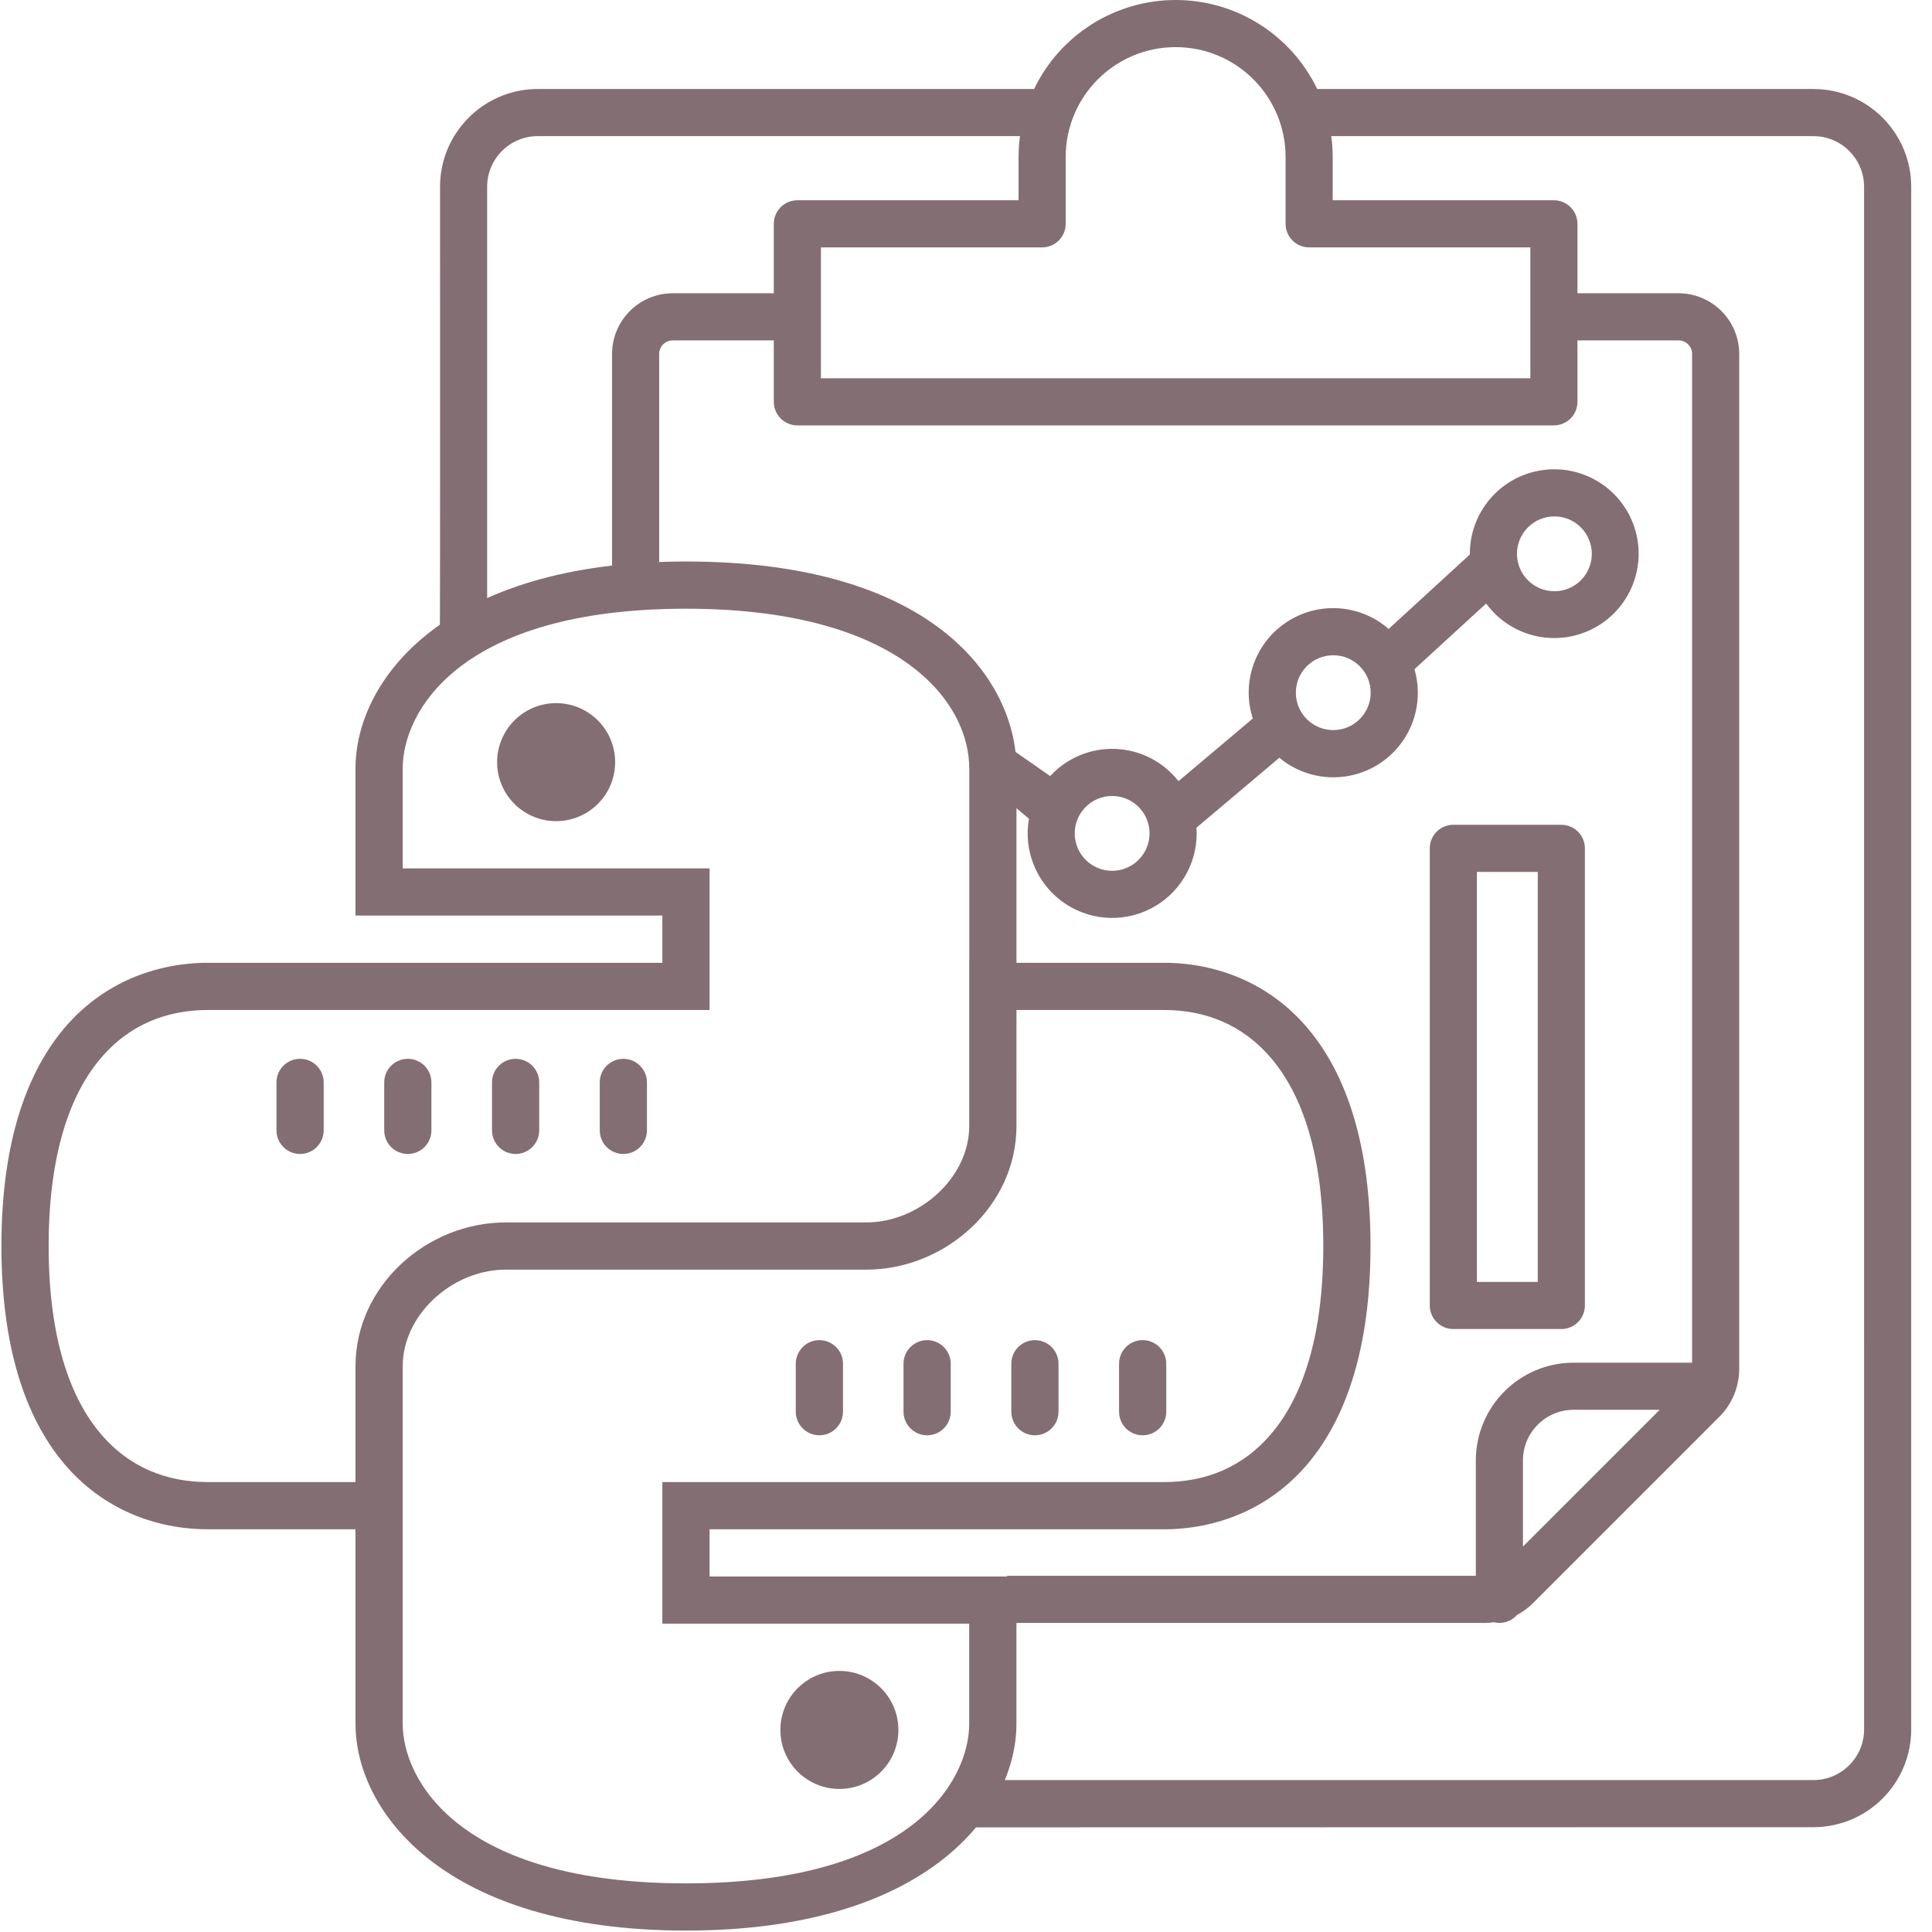
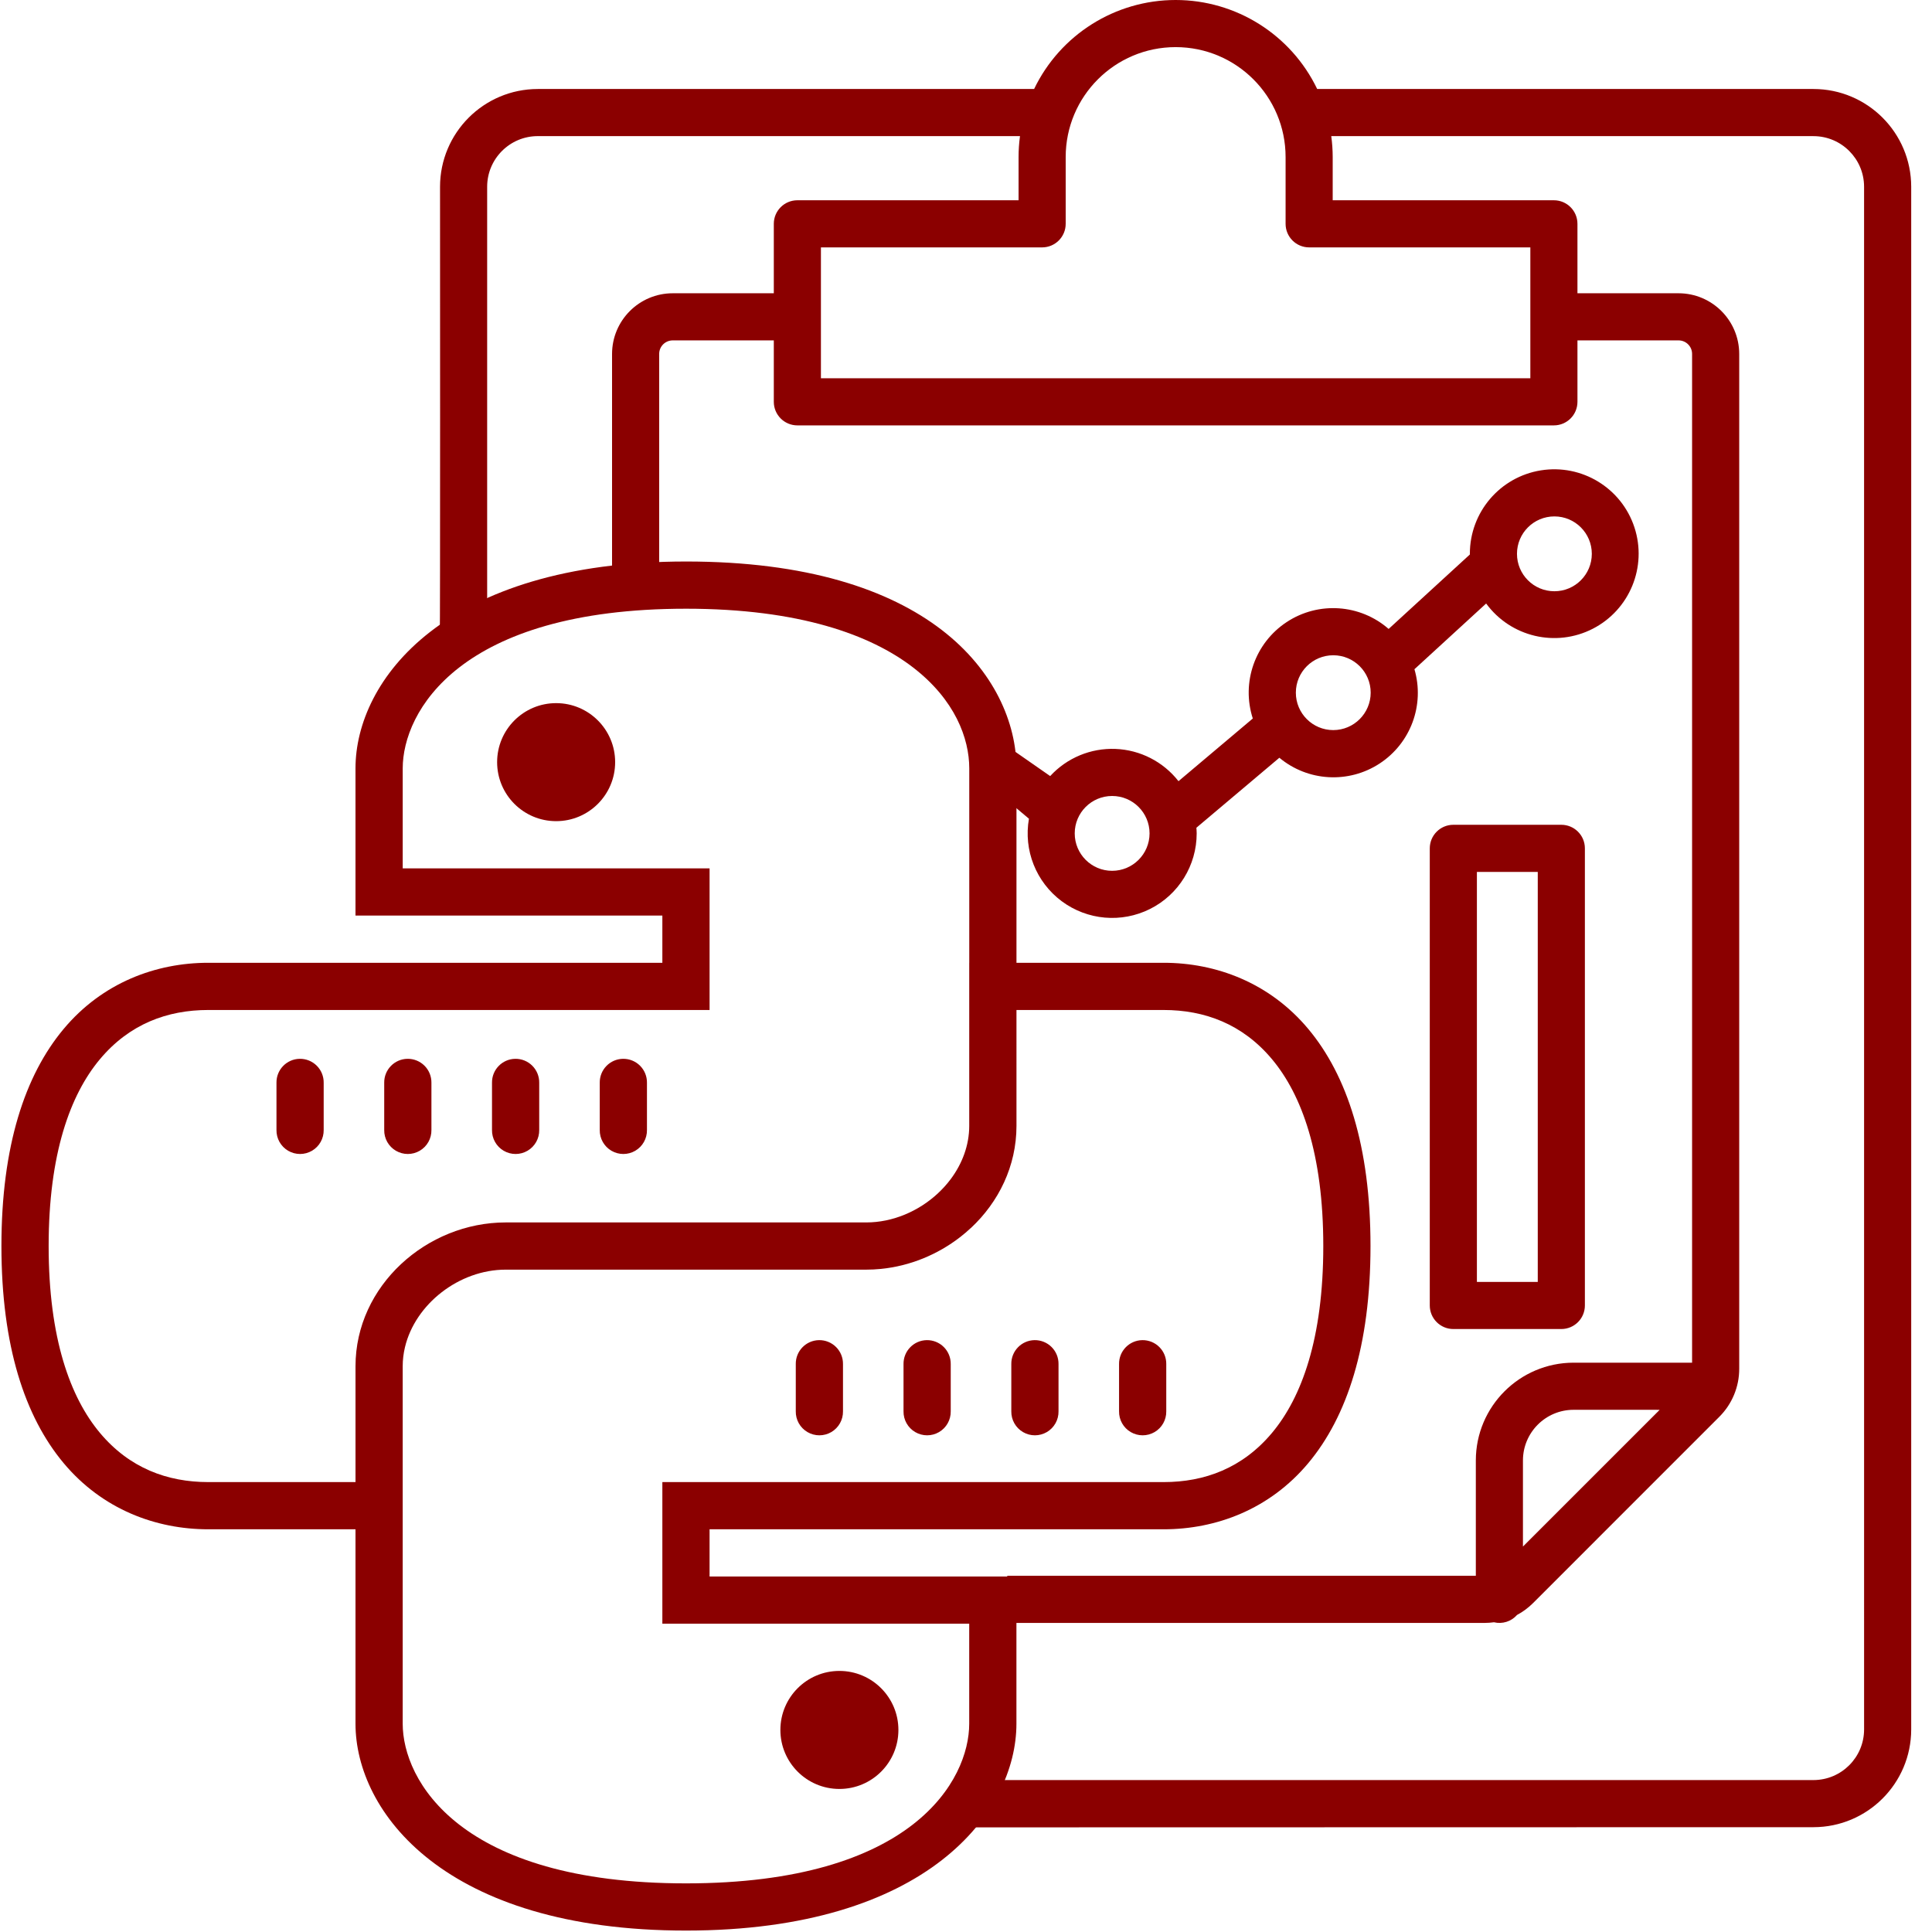
<svg xmlns="http://www.w3.org/2000/svg" height="492pt" viewBox="-6 0 492 492.001" width="492pt" version="1.1" id="svg24">
  <defs id="defs28" />
-   <path style="stroke-width:1.333;fill:#836e74;fill-opacity:1" d="M 399.182,0 C 378.687,0 360.005,11.75 351.125,30.219 H 182.6 c -18.318,0.021 -33.167,14.865 -33.188,33.188 0,0 0.087,160.097 -0.087,148.891 0,11.119 16.087,-7.123 16.087,-9.381 V 63.406 c 0.01,-9.49 7.698,-17.177 17.188,-17.188 h 163.734 c -0.323,2.359 -0.484,4.735 -0.484,7.115 V 68 h -75.109 c -4.417,0 -8,3.583 -8,8 v 23.578 h -34.328 c -11.365,0.01 -20.578,9.223 -20.594,20.588 v 82.75 h 16 v -82.75 c 0.005,-2.531 2.062,-4.583 4.594,-4.588 h 34.328 v 20.859 c 0,4.417 3.583,8 8,8 h 256.875 c 4.42,0 7.997,-3.58 8,-7.994 v -20.865 h 34.328 c 2.536,0 4.594,2.057 4.594,4.588 v 342.525 h -40.246 c -18.318,0.026 -33.161,14.87 -33.182,33.188 v 39.172 H 342 v 16 h 162.229 c 1.016,-0.005 2.032,-0.078 3.037,-0.219 2.865,0.693 5.876,-0.259 7.818,-2.473 2.021,-1.078 3.869,-2.454 5.488,-4.074 l 63.199,-63.203 c 4.349,-4.323 6.785,-10.208 6.77,-16.338 V 120.166 c -0.016,-11.365 -9.224,-20.577 -20.594,-20.588 H 535.615 V 76 c 0,-4.417 -3.578,-8 -8,-8 H 452.51 V 53.334 c -0.005,-2.38 -0.165,-4.755 -0.488,-7.109 h 163.732 c 9.484,0.01 17.173,7.697 17.184,17.182 l 0.004,523.822 c -0.01,9.484 -7.698,17.171 -17.188,17.182 0,0 -276.641,0 -275.29,0 -1.106,0 -20.208,16.307 -9.152,16.061 -11.117,0 284.447,-0.061 284.447,-0.061 18.318,-0.021 33.161,-14.864 33.182,-33.182 V 63.406 C 648.921,45.083 634.077,30.24 615.76,30.219 H 447.244 C 438.364,11.75 419.682,0 399.182,0 Z m 0,16 c 20.615,0 37.334,16.714 37.334,37.334 V 76 c 0,4.417 3.578,8 8,8 h 75.104 v 44.443 H 278.74 V 84 h 75.109 c 4.417,0 8,-3.583 8,-8 V 53.334 C 361.85,32.714 378.562,16 399.182,16 Z m 135.115,462.691 29.24,0.006 -46.428,46.428 v -29.246 c 0.01,-9.49 7.698,-17.177 17.188,-17.188 z" transform="matrix(0.7500009,0,0,0.7500009,-6.000295,0)" id="path6" />
-   <path d="m 368.312,141.035 c 0,0.055 0.008,0.109 0.008,0.164 l -20.691,18.965 c -7.281,-6.352 -17.902,-7.066 -25.969,-1.746 -8.066,5.316 -11.594,15.359 -8.625,24.555 l -18.922,15.961 c -3.883,-4.961 -9.746,-7.965 -16.039,-8.215 -6.289,-0.25 -12.375,2.277 -16.637,6.914 L 242.058,184.144 c 0,0 5.528,1.843 0.055,12.655 l 13.917,11.696 c -1.414,8.016 1.812,16.141 8.34,21.004 6.527,4.859 15.238,5.621 22.512,1.969 7.273,-3.652 11.863,-11.094 11.863,-19.234 0,-0.488 -0.043,-0.965 -0.074,-1.445 L 319.8,192.968 c 7.266,6.051 17.637,6.645 25.547,1.461 7.91,-5.184 11.504,-14.926 8.852,-24.004 L 372.46,153.687 c 6.242,8.527 17.754,11.254 27.156,6.43 9.402,-4.828 13.898,-15.77 10.609,-25.812 -3.293,-10.043 -13.398,-16.199 -23.832,-14.523 -10.434,1.676 -18.098,10.691 -18.078,21.258 z m -91.098,80.727 c -5.262,0 -9.527,-4.266 -9.527,-9.531 0,-5.262 4.266,-9.527 9.527,-9.527 5.262,0 9.531,4.266 9.531,9.527 -0.008,5.262 -4.27,9.523 -9.531,9.531 z m 56.316,-35.836 c -5.266,0 -9.531,-4.27 -9.531,-9.531 0,-5.262 4.266,-9.527 9.531,-9.527 5.262,0 9.527,4.266 9.527,9.527 -0.008,5.262 -4.27,9.523 -9.527,9.531 z m 65.84,-44.891 c 0,5.262 -4.266,9.531 -9.527,9.531 -5.266,0 -9.531,-4.266 -9.531,-9.531 0,-5.262 4.266,-9.527 9.531,-9.527 5.258,0.004 9.523,4.266 9.527,9.527 z" id="path8" style="fill:#836e74;fill-opacity:1" />
-   <path d="m391.605 210.039h-27.5c-3.312 0-6 2.688-6 6v116.41c0 3.312 2.688 6 6 6h27.5c3.312 0 6-2.688 6-6v-116.41c0-3.312-2.688-6-6-6zm-6 116.41h-15.5v-104.41h15.5zm0 0" id="path10" style="fill:#836e74;fill-opacity:1" />
-   <path d="m 168.685,142.992 c -61.574,0 -84.156,30.285 -84.156,52.68 v 37.487 h 78.145 v 12.022 H 47.042 c -13.31,0 -26.965,5.044 -36.842,16.859 -9.877,11.815 -15.838,29.855 -15.838,55.274 0,25.42 5.961,43.459 15.838,55.274 9.877,11.816 23.532,16.859 36.842,16.859 h 37.488 v 49.51 c 0,22.395 22.582,52.68 84.156,52.68 61.574,0 84.156,-30.285 84.156,-52.68 v -37.488 h -78.145 v -12.022 h 115.632 c 13.31,0 26.965,-5.044 36.842,-16.859 9.877,-11.815 15.838,-29.855 15.838,-55.274 0,-25.42 -5.961,-43.459 -15.838,-55.274 -9.877,-11.816 -23.532,-16.859 -36.842,-16.859 h -37.476 v -49.51 c -0.003,-11.498 -5.633,-24.96 -19.055,-35.269 -13.422,-10.309 -34.352,-17.411 -65.113,-17.411 z m 0,12.022 c 28.911,0 47.053,6.678 57.787,14.922 10.734,8.245 14.356,18.106 14.359,25.735 v 49.51 h -0.008 v 41.526 c 0,4.936 -1.777,9.634 -4.72,13.572 -3.927,5.251 -9.92,9.154 -16.495,10.508 -1.644,0.338 -3.319,0.517 -5.013,0.517 h -91.811 c -20.11,0 -38.251,16.118 -38.251,36.619 v 29.504 H 47.046 c -10.41,0 -20.085,-3.545 -27.614,-12.551 -7.528,-9.006 -13.044,-24.02 -13.044,-47.561 0,-23.541 5.516,-38.555 13.044,-47.561 7.528,-9.006 17.203,-12.551 27.614,-12.551 H 174.7 V 221.137 H 96.555 v -25.465 c 0,-14.333 14.362,-40.657 72.134,-40.657 z m -33.061,24.045 a 15.028,15.028 0 0 0 -15.028,15.028 15.028,15.028 0 0 0 15.028,15.028 15.028,15.028 0 0 0 15.028,-15.028 15.028,15.028 0 0 0 -15.028,-15.028 z m 117.229,78.145 h 37.476 c 10.41,0 20.085,3.545 27.614,12.551 7.528,9.006 13.044,24.02 13.044,47.561 0,23.541 -5.516,38.555 -13.044,47.561 -7.528,9.006 -17.204,12.551 -27.614,12.551 H 162.674 v 36.067 h 78.145 v 25.465 c 0,14.333 -14.362,40.657 -72.134,40.657 -57.772,0 -72.134,-26.324 -72.134,-40.657 V 347.923 c 0,-1.645 0.202,-3.265 0.575,-4.837 2.612,-11.006 13.795,-19.759 25.653,-19.759 h 91.811 c 1.257,0 2.508,-0.064 3.745,-0.188 7.423,-0.738 14.423,-3.646 20.159,-8.089 0,0 0.008,0 0.008,0 0.953,-0.74 1.868,-1.526 2.747,-2.348 0,0 0.017,0 0.017,0 7.052,-6.592 11.588,-15.743 11.588,-25.993 z M 70.323,269.637 a 6.012,6.012 0 0 0 -5.917,6.093 v 12.022 a 6.012,6.012 0 1 0 12.022,0 v -12.022 a 6.012,6.012 0 0 0 -6.105,-6.093 z m 27.438,0 a 6.012,6.012 0 0 0 -5.917,6.093 v 12.022 a 6.012,6.012 0 1 0 12.022,0 v -12.022 a 6.012,6.012 0 0 0 -6.105,-6.093 z m 27.449,0 a 6.012,6.012 0 0 0 -5.917,6.093 v 12.022 a 6.012,6.012 0 1 0 12.022,0 v -12.022 a 6.012,6.012 0 0 0 -6.105,-6.093 z m 27.438,0 a 6.012,6.012 0 0 0 -5.917,6.093 v 12.022 a 6.012,6.012 0 1 0 12.022,0 v -12.022 a 6.012,6.012 0 0 0 -6.105,-6.093 z m 49.921,71.641 a 6.012,6.012 0 0 0 -5.917,6.093 v 12.022 a 6.012,6.012 0 1 0 12.022,0 v -12.022 a 6.012,6.012 0 0 0 -6.105,-6.093 z m 27.438,0 a 6.012,6.012 0 0 0 -5.917,6.093 v 12.022 a 6.012,6.012 0 1 0 12.022,0 v -12.022 a 6.012,6.012 0 0 0 -6.105,-6.093 z m 27.449,0 a 6.012,6.012 0 0 0 -5.917,6.093 v 12.022 a 6.012,6.012 0 1 0 12.022,0 v -12.022 a 6.012,6.012 0 0 0 -6.105,-6.093 z m 27.438,0 a 6.012,6.012 0 0 0 -5.917,6.093 v 12.022 a 6.012,6.012 0 1 0 12.022,0 v -12.022 a 6.012,6.012 0 0 0 -6.105,-6.093 z m -77.135,84.238 a 15.028,15.028 0 0 0 -15.028,15.028 15.028,15.028 0 0 0 15.028,15.028 15.028,15.028 0 0 0 15.028,-15.028 15.028,15.028 0 0 0 -15.028,-15.028 z" id="path2" style="stroke-width:0.75;fill:#836e74;fill-opacity:1" />
+   <path style="stroke-width:1.333;fill:#8b0000;fill-opacity:1" d="M 399.182,0 C 378.687,0 360.005,11.75 351.125,30.219 H 182.6 c -18.318,0.021 -33.167,14.865 -33.188,33.188 0,0 0.087,160.097 -0.087,148.891 0,11.119 16.087,-7.123 16.087,-9.381 V 63.406 c 0.01,-9.49 7.698,-17.177 17.188,-17.188 h 163.734 c -0.323,2.359 -0.484,4.735 -0.484,7.115 V 68 h -75.109 c -4.417,0 -8,3.583 -8,8 v 23.578 h -34.328 c -11.365,0.01 -20.578,9.223 -20.594,20.588 v 82.75 h 16 v -82.75 c 0.005,-2.531 2.062,-4.583 4.594,-4.588 h 34.328 v 20.859 c 0,4.417 3.583,8 8,8 h 256.875 c 4.42,0 7.997,-3.58 8,-7.994 v -20.865 h 34.328 c 2.536,0 4.594,2.057 4.594,4.588 v 342.525 h -40.246 c -18.318,0.026 -33.161,14.87 -33.182,33.188 v 39.172 H 342 v 16 h 162.229 c 1.016,-0.005 2.032,-0.078 3.037,-0.219 2.865,0.693 5.876,-0.259 7.818,-2.473 2.021,-1.078 3.869,-2.454 5.488,-4.074 l 63.199,-63.203 c 4.349,-4.323 6.785,-10.208 6.77,-16.338 V 120.166 c -0.016,-11.365 -9.224,-20.577 -20.594,-20.588 H 535.615 V 76 c 0,-4.417 -3.578,-8 -8,-8 H 452.51 V 53.334 c -0.005,-2.38 -0.165,-4.755 -0.488,-7.109 h 163.732 c 9.484,0.01 17.173,7.697 17.184,17.182 l 0.004,523.822 c -0.01,9.484 -7.698,17.171 -17.188,17.182 0,0 -276.641,0 -275.29,0 -1.106,0 -20.208,16.307 -9.152,16.061 -11.117,0 284.447,-0.061 284.447,-0.061 18.318,-0.021 33.161,-14.864 33.182,-33.182 V 63.406 C 648.921,45.083 634.077,30.24 615.76,30.219 H 447.244 C 438.364,11.75 419.682,0 399.182,0 Z m 0,16 c 20.615,0 37.334,16.714 37.334,37.334 V 76 c 0,4.417 3.578,8 8,8 h 75.104 v 44.443 H 278.74 V 84 h 75.109 c 4.417,0 8,-3.583 8,-8 V 53.334 C 361.85,32.714 378.562,16 399.182,16 Z m 135.115,462.691 29.24,0.006 -46.428,46.428 v -29.246 c 0.01,-9.49 7.698,-17.177 17.188,-17.188 z" transform="matrix(0.7500009,0,0,0.7500009,-6.000295,0)" id="path6" />
+   <path d="m 368.312,141.035 c 0,0.055 0.008,0.109 0.008,0.164 l -20.691,18.965 c -7.281,-6.352 -17.902,-7.066 -25.969,-1.746 -8.066,5.316 -11.594,15.359 -8.625,24.555 l -18.922,15.961 c -3.883,-4.961 -9.746,-7.965 -16.039,-8.215 -6.289,-0.25 -12.375,2.277 -16.637,6.914 L 242.058,184.144 c 0,0 5.528,1.843 0.055,12.655 l 13.917,11.696 c -1.414,8.016 1.812,16.141 8.34,21.004 6.527,4.859 15.238,5.621 22.512,1.969 7.273,-3.652 11.863,-11.094 11.863,-19.234 0,-0.488 -0.043,-0.965 -0.074,-1.445 L 319.8,192.968 c 7.266,6.051 17.637,6.645 25.547,1.461 7.91,-5.184 11.504,-14.926 8.852,-24.004 L 372.46,153.687 c 6.242,8.527 17.754,11.254 27.156,6.43 9.402,-4.828 13.898,-15.77 10.609,-25.812 -3.293,-10.043 -13.398,-16.199 -23.832,-14.523 -10.434,1.676 -18.098,10.691 -18.078,21.258 z m -91.098,80.727 c -5.262,0 -9.527,-4.266 -9.527,-9.531 0,-5.262 4.266,-9.527 9.527,-9.527 5.262,0 9.531,4.266 9.531,9.527 -0.008,5.262 -4.27,9.523 -9.531,9.531 z m 56.316,-35.836 c -5.266,0 -9.531,-4.27 -9.531,-9.531 0,-5.262 4.266,-9.527 9.531,-9.527 5.262,0 9.527,4.266 9.527,9.527 -0.008,5.262 -4.27,9.523 -9.527,9.531 z m 65.84,-44.891 c 0,5.262 -4.266,9.531 -9.527,9.531 -5.266,0 -9.531,-4.266 -9.531,-9.531 0,-5.262 4.266,-9.527 9.531,-9.527 5.258,0.004 9.523,4.266 9.527,9.527 z" id="path8" style="fill:#8b0000;fill-opacity:1" />
+   <path d="m391.605 210.039h-27.5c-3.312 0-6 2.688-6 6v116.41c0 3.312 2.688 6 6 6h27.5c3.312 0 6-2.688 6-6v-116.41c0-3.312-2.688-6-6-6zm-6 116.41h-15.5v-104.41h15.5zm0 0" id="path10" style="fill:#8b0000;fill-opacity:1" />
+   <path d="m 168.685,142.992 c -61.574,0 -84.156,30.285 -84.156,52.68 v 37.487 h 78.145 v 12.022 H 47.042 c -13.31,0 -26.965,5.044 -36.842,16.859 -9.877,11.815 -15.838,29.855 -15.838,55.274 0,25.42 5.961,43.459 15.838,55.274 9.877,11.816 23.532,16.859 36.842,16.859 h 37.488 v 49.51 c 0,22.395 22.582,52.68 84.156,52.68 61.574,0 84.156,-30.285 84.156,-52.68 v -37.488 h -78.145 v -12.022 h 115.632 c 13.31,0 26.965,-5.044 36.842,-16.859 9.877,-11.815 15.838,-29.855 15.838,-55.274 0,-25.42 -5.961,-43.459 -15.838,-55.274 -9.877,-11.816 -23.532,-16.859 -36.842,-16.859 h -37.476 v -49.51 c -0.003,-11.498 -5.633,-24.96 -19.055,-35.269 -13.422,-10.309 -34.352,-17.411 -65.113,-17.411 z m 0,12.022 c 28.911,0 47.053,6.678 57.787,14.922 10.734,8.245 14.356,18.106 14.359,25.735 v 49.51 h -0.008 v 41.526 c 0,4.936 -1.777,9.634 -4.72,13.572 -3.927,5.251 -9.92,9.154 -16.495,10.508 -1.644,0.338 -3.319,0.517 -5.013,0.517 h -91.811 c -20.11,0 -38.251,16.118 -38.251,36.619 v 29.504 H 47.046 c -10.41,0 -20.085,-3.545 -27.614,-12.551 -7.528,-9.006 -13.044,-24.02 -13.044,-47.561 0,-23.541 5.516,-38.555 13.044,-47.561 7.528,-9.006 17.203,-12.551 27.614,-12.551 H 174.7 V 221.137 H 96.555 v -25.465 c 0,-14.333 14.362,-40.657 72.134,-40.657 z m -33.061,24.045 a 15.028,15.028 0 0 0 -15.028,15.028 15.028,15.028 0 0 0 15.028,15.028 15.028,15.028 0 0 0 15.028,-15.028 15.028,15.028 0 0 0 -15.028,-15.028 z m 117.229,78.145 h 37.476 c 10.41,0 20.085,3.545 27.614,12.551 7.528,9.006 13.044,24.02 13.044,47.561 0,23.541 -5.516,38.555 -13.044,47.561 -7.528,9.006 -17.204,12.551 -27.614,12.551 H 162.674 v 36.067 h 78.145 v 25.465 c 0,14.333 -14.362,40.657 -72.134,40.657 -57.772,0 -72.134,-26.324 -72.134,-40.657 V 347.923 c 0,-1.645 0.202,-3.265 0.575,-4.837 2.612,-11.006 13.795,-19.759 25.653,-19.759 h 91.811 c 1.257,0 2.508,-0.064 3.745,-0.188 7.423,-0.738 14.423,-3.646 20.159,-8.089 0,0 0.008,0 0.008,0 0.953,-0.74 1.868,-1.526 2.747,-2.348 0,0 0.017,0 0.017,0 7.052,-6.592 11.588,-15.743 11.588,-25.993 z M 70.323,269.637 a 6.012,6.012 0 0 0 -5.917,6.093 v 12.022 a 6.012,6.012 0 1 0 12.022,0 v -12.022 a 6.012,6.012 0 0 0 -6.105,-6.093 z m 27.438,0 a 6.012,6.012 0 0 0 -5.917,6.093 v 12.022 a 6.012,6.012 0 1 0 12.022,0 v -12.022 a 6.012,6.012 0 0 0 -6.105,-6.093 z m 27.449,0 a 6.012,6.012 0 0 0 -5.917,6.093 v 12.022 a 6.012,6.012 0 1 0 12.022,0 v -12.022 a 6.012,6.012 0 0 0 -6.105,-6.093 z m 27.438,0 a 6.012,6.012 0 0 0 -5.917,6.093 v 12.022 a 6.012,6.012 0 1 0 12.022,0 v -12.022 a 6.012,6.012 0 0 0 -6.105,-6.093 z m 49.921,71.641 a 6.012,6.012 0 0 0 -5.917,6.093 v 12.022 a 6.012,6.012 0 1 0 12.022,0 v -12.022 a 6.012,6.012 0 0 0 -6.105,-6.093 z m 27.438,0 a 6.012,6.012 0 0 0 -5.917,6.093 v 12.022 a 6.012,6.012 0 1 0 12.022,0 v -12.022 a 6.012,6.012 0 0 0 -6.105,-6.093 z m 27.449,0 a 6.012,6.012 0 0 0 -5.917,6.093 v 12.022 a 6.012,6.012 0 1 0 12.022,0 v -12.022 a 6.012,6.012 0 0 0 -6.105,-6.093 z m 27.438,0 a 6.012,6.012 0 0 0 -5.917,6.093 v 12.022 a 6.012,6.012 0 1 0 12.022,0 v -12.022 a 6.012,6.012 0 0 0 -6.105,-6.093 z m -77.135,84.238 a 15.028,15.028 0 0 0 -15.028,15.028 15.028,15.028 0 0 0 15.028,15.028 15.028,15.028 0 0 0 15.028,-15.028 15.028,15.028 0 0 0 -15.028,-15.028 z" id="path2" style="stroke-width:0.75;fill:#8b0000;fill-opacity:1" />
</svg>
